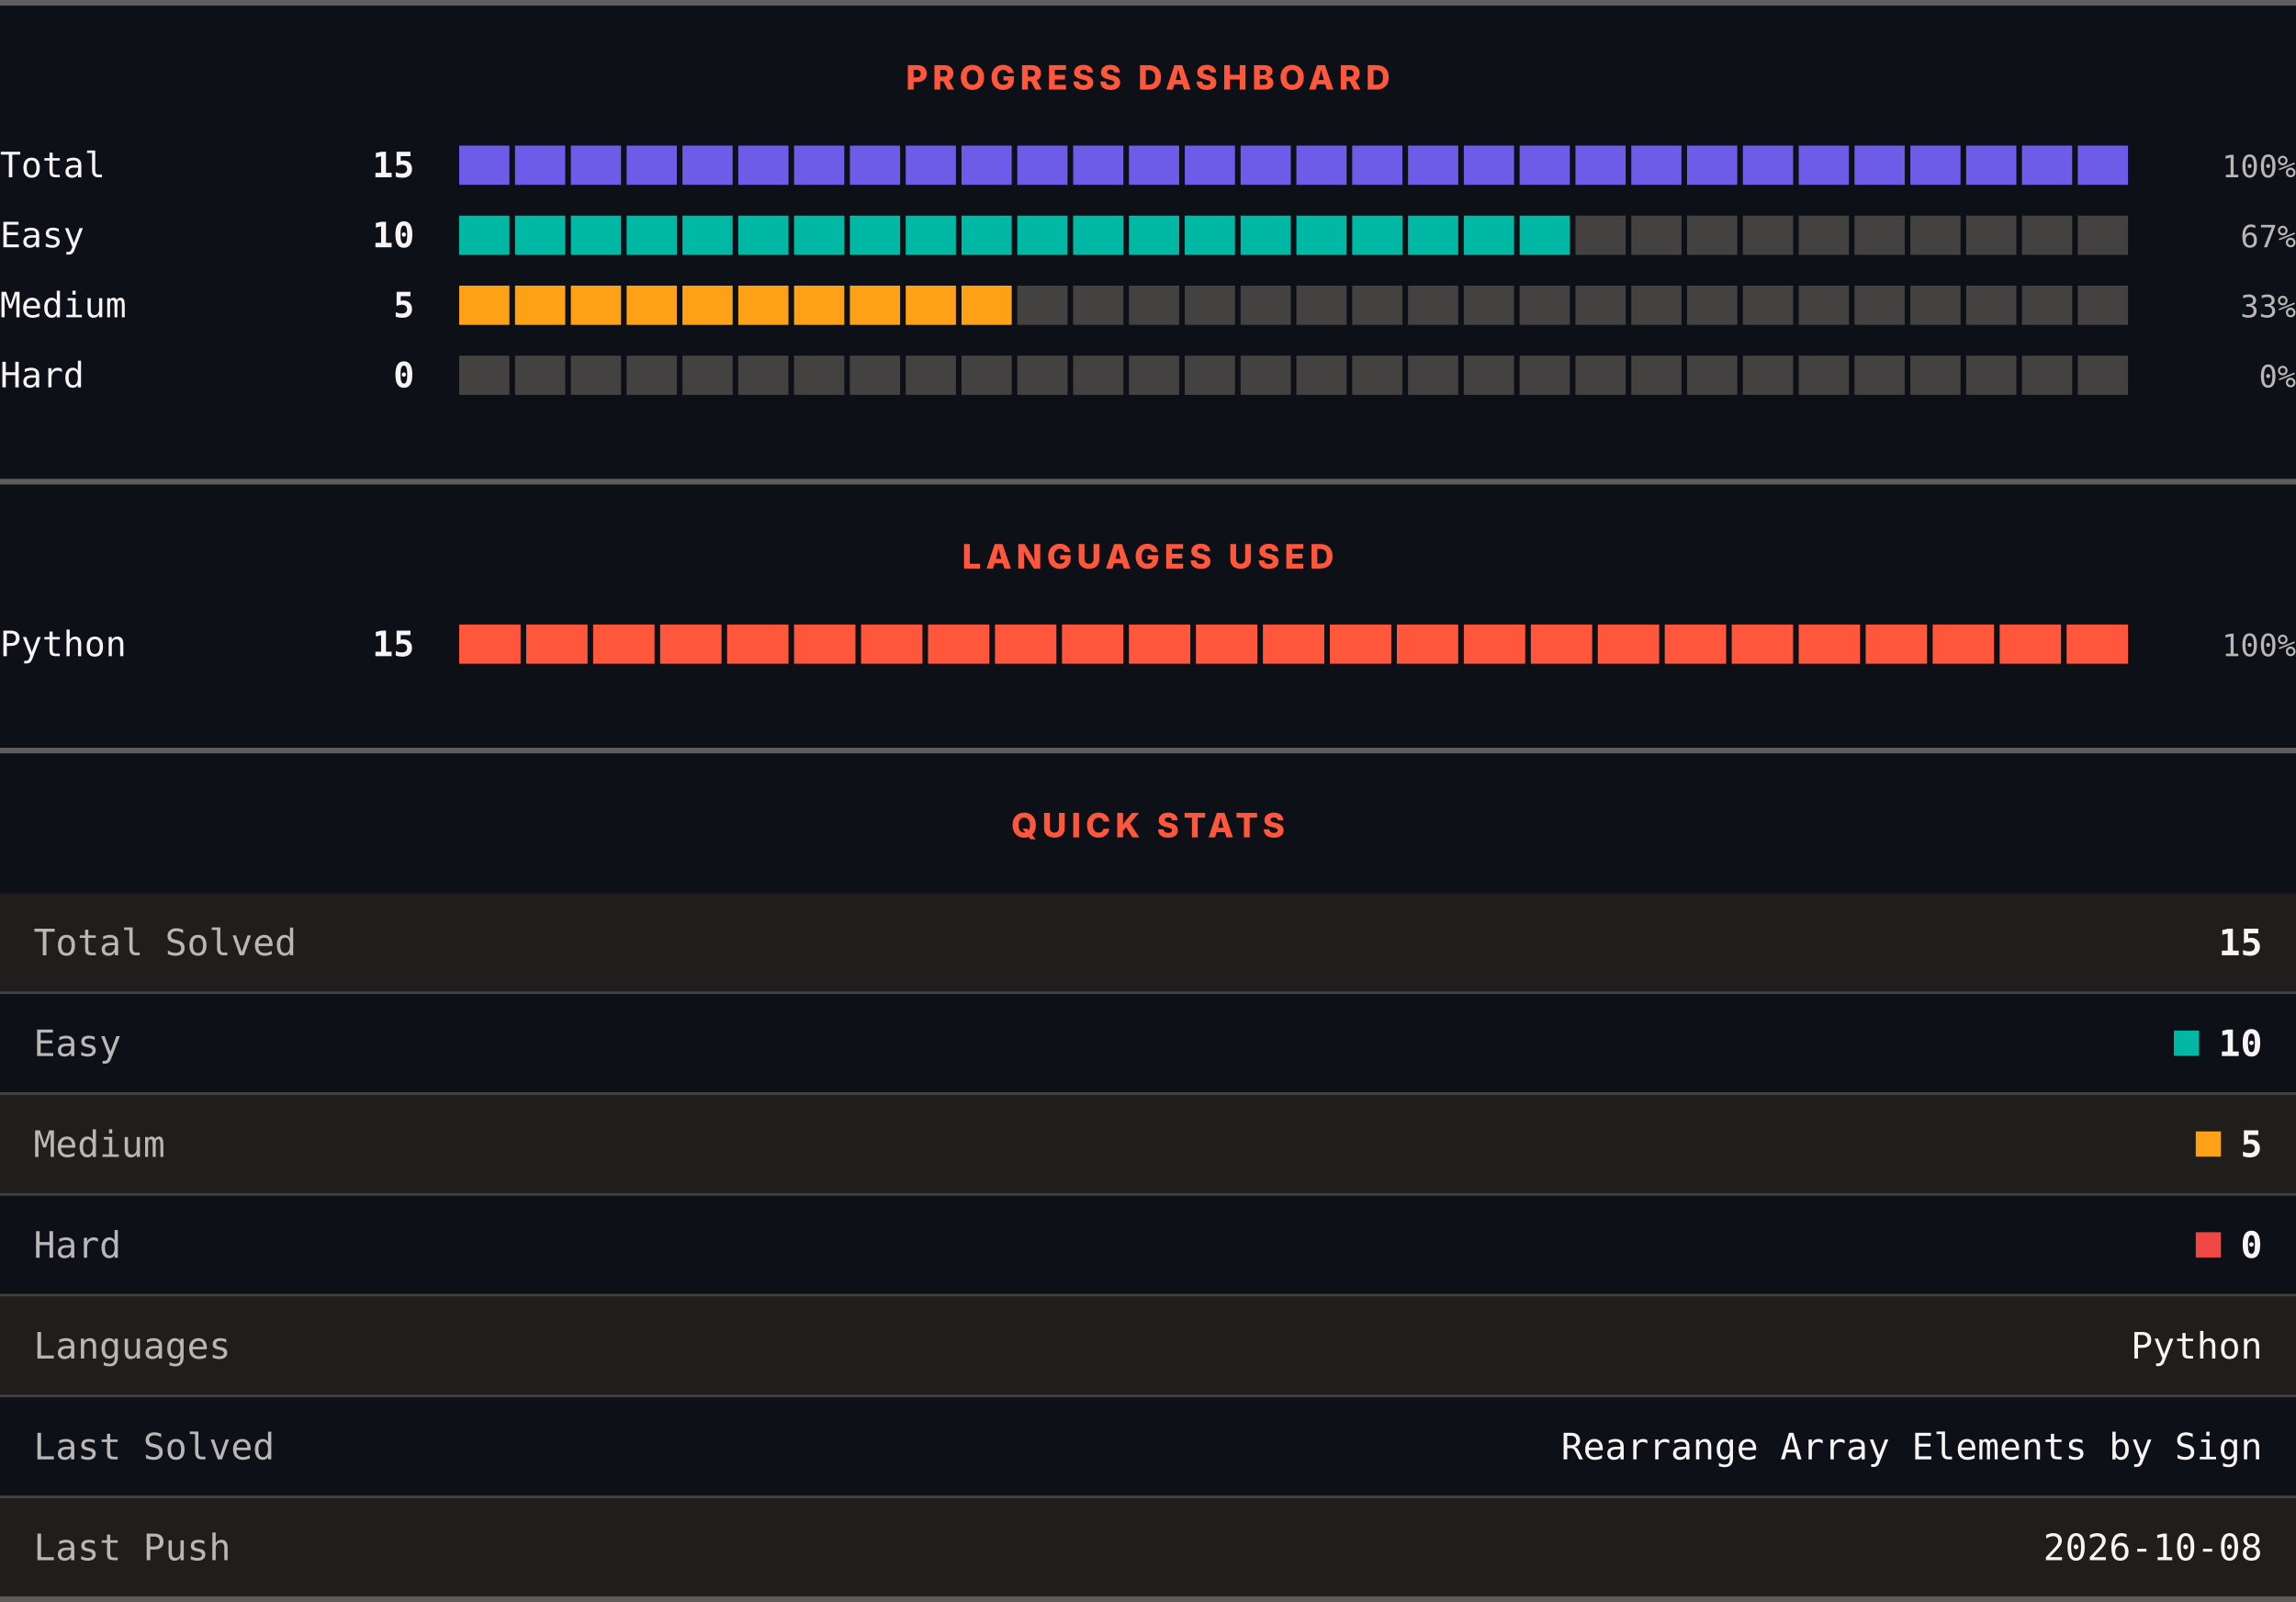
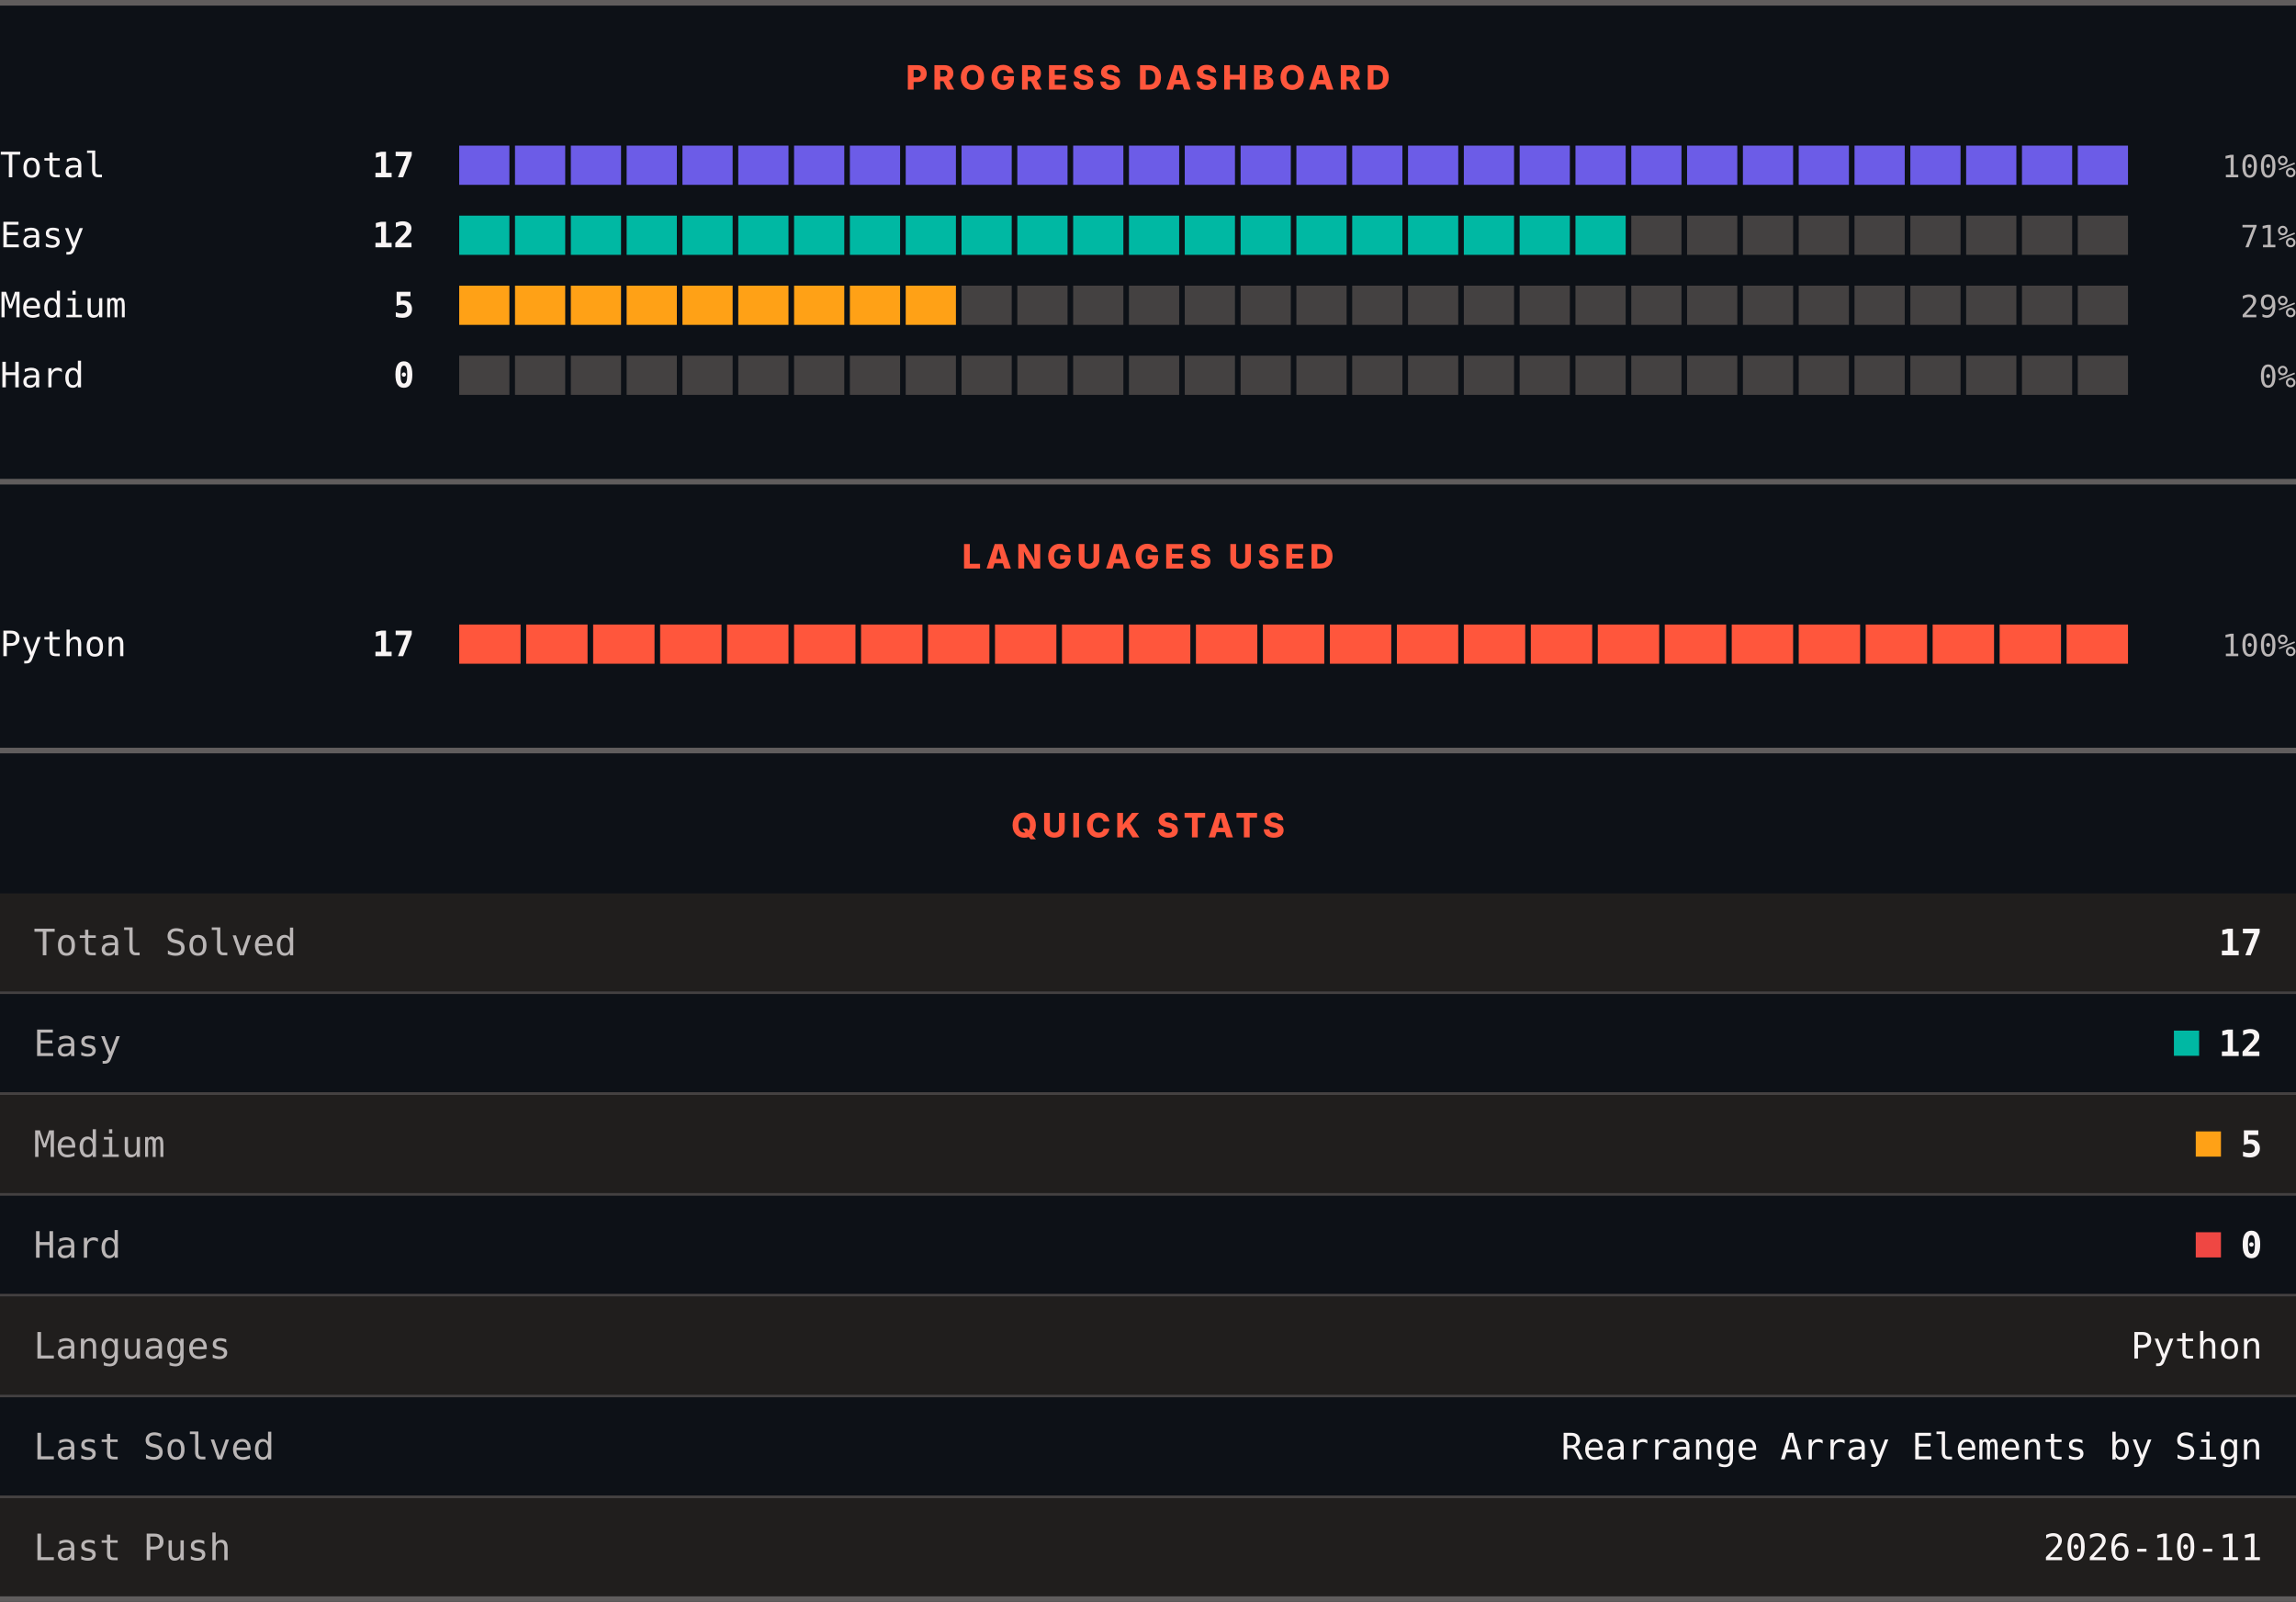
<svg xmlns="http://www.w3.org/2000/svg" width="820" height="572" viewBox="0 0 820 572" role="img" aria-label="LeetCode progress, languages and quick stats">
  <rect width="820" height="572" fill="#0d1117" />
  <rect x="0" y="0" width="820" height="2" fill="#605d5d" />
  <text x="410" y="32" text-anchor="middle" font-family="Archivo, system-ui, -apple-system, Segoe UI, sans-serif" font-size="12" font-weight="800" letter-spacing="1.68" fill="#ff563c">PROGRESS DASHBOARD</text>
  <text x="0" y="63.3" font-family="ui-monospace, SFMono-Regular, Menlo, Consolas, monospace" font-size="12.5" fill="#f8f4f4">Total</text>
-   <text x="148" y="63.3" text-anchor="end" font-family="ui-monospace, SFMono-Regular, Menlo, Consolas, monospace" font-size="12.5" font-weight="700" fill="#f8f4f4">15</text>
+   <text x="148" y="63.3" text-anchor="end" font-family="ui-monospace, SFMono-Regular, Menlo, Consolas, monospace" font-size="12.5" font-weight="700" fill="#f8f4f4">17</text>
  <rect x="164.00" y="52" width="17.93" height="14" fill="#6c5ce7" />
  <rect x="183.93" y="52" width="17.93" height="14" fill="#6c5ce7" />
  <rect x="203.87" y="52" width="17.93" height="14" fill="#6c5ce7" />
  <rect x="223.80" y="52" width="17.93" height="14" fill="#6c5ce7" />
  <rect x="243.73" y="52" width="17.93" height="14" fill="#6c5ce7" />
  <rect x="263.67" y="52" width="17.93" height="14" fill="#6c5ce7" />
  <rect x="283.60" y="52" width="17.93" height="14" fill="#6c5ce7" />
  <rect x="303.53" y="52" width="17.93" height="14" fill="#6c5ce7" />
  <rect x="323.47" y="52" width="17.93" height="14" fill="#6c5ce7" />
  <rect x="343.40" y="52" width="17.93" height="14" fill="#6c5ce7" />
  <rect x="363.33" y="52" width="17.93" height="14" fill="#6c5ce7" />
  <rect x="383.27" y="52" width="17.93" height="14" fill="#6c5ce7" />
  <rect x="403.20" y="52" width="17.93" height="14" fill="#6c5ce7" />
  <rect x="423.13" y="52" width="17.93" height="14" fill="#6c5ce7" />
  <rect x="443.07" y="52" width="17.93" height="14" fill="#6c5ce7" />
  <rect x="463.00" y="52" width="17.93" height="14" fill="#6c5ce7" />
  <rect x="482.93" y="52" width="17.93" height="14" fill="#6c5ce7" />
  <rect x="502.87" y="52" width="17.93" height="14" fill="#6c5ce7" />
  <rect x="522.80" y="52" width="17.93" height="14" fill="#6c5ce7" />
  <rect x="542.73" y="52" width="17.93" height="14" fill="#6c5ce7" />
  <rect x="562.67" y="52" width="17.93" height="14" fill="#6c5ce7" />
  <rect x="582.60" y="52" width="17.93" height="14" fill="#6c5ce7" />
  <rect x="602.53" y="52" width="17.93" height="14" fill="#6c5ce7" />
  <rect x="622.47" y="52" width="17.93" height="14" fill="#6c5ce7" />
  <rect x="642.40" y="52" width="17.93" height="14" fill="#6c5ce7" />
  <rect x="662.33" y="52" width="17.93" height="14" fill="#6c5ce7" />
  <rect x="682.27" y="52" width="17.93" height="14" fill="#6c5ce7" />
  <rect x="702.20" y="52" width="17.93" height="14" fill="#6c5ce7" />
  <rect x="722.13" y="52" width="17.93" height="14" fill="#6c5ce7" />
  <rect x="742.07" y="52" width="17.93" height="14" fill="#6c5ce7" />
  <text x="820" y="63.3" text-anchor="end" font-family="ui-monospace, SFMono-Regular, Menlo, Consolas, monospace" font-size="11" fill="#bab6b6">100%</text>
  <text x="0" y="88.3" font-family="ui-monospace, SFMono-Regular, Menlo, Consolas, monospace" font-size="12.5" fill="#f8f4f4">Easy</text>
-   <text x="148" y="88.3" text-anchor="end" font-family="ui-monospace, SFMono-Regular, Menlo, Consolas, monospace" font-size="12.5" font-weight="700" fill="#f8f4f4">10</text>
+   <text x="148" y="88.3" text-anchor="end" font-family="ui-monospace, SFMono-Regular, Menlo, Consolas, monospace" font-size="12.5" font-weight="700" fill="#f8f4f4">12</text>
  <rect x="164.00" y="77" width="17.93" height="14" fill="#00b8a3" />
  <rect x="183.93" y="77" width="17.93" height="14" fill="#00b8a3" />
  <rect x="203.87" y="77" width="17.93" height="14" fill="#00b8a3" />
  <rect x="223.80" y="77" width="17.93" height="14" fill="#00b8a3" />
  <rect x="243.73" y="77" width="17.93" height="14" fill="#00b8a3" />
  <rect x="263.67" y="77" width="17.93" height="14" fill="#00b8a3" />
  <rect x="283.60" y="77" width="17.93" height="14" fill="#00b8a3" />
  <rect x="303.53" y="77" width="17.93" height="14" fill="#00b8a3" />
  <rect x="323.47" y="77" width="17.93" height="14" fill="#00b8a3" />
  <rect x="343.40" y="77" width="17.93" height="14" fill="#00b8a3" />
  <rect x="363.33" y="77" width="17.93" height="14" fill="#00b8a3" />
  <rect x="383.27" y="77" width="17.93" height="14" fill="#00b8a3" />
  <rect x="403.20" y="77" width="17.93" height="14" fill="#00b8a3" />
  <rect x="423.13" y="77" width="17.93" height="14" fill="#00b8a3" />
  <rect x="443.07" y="77" width="17.93" height="14" fill="#00b8a3" />
  <rect x="463.00" y="77" width="17.93" height="14" fill="#00b8a3" />
  <rect x="482.93" y="77" width="17.93" height="14" fill="#00b8a3" />
  <rect x="502.87" y="77" width="17.93" height="14" fill="#00b8a3" />
  <rect x="522.80" y="77" width="17.93" height="14" fill="#00b8a3" />
  <rect x="542.73" y="77" width="17.93" height="14" fill="#00b8a3" />
-   <rect x="562.67" y="77" width="17.93" height="14" fill="#444141" />
+   <rect x="562.67" y="77" width="17.93" height="14" fill="#00b8a3" />
  <rect x="582.60" y="77" width="17.93" height="14" fill="#444141" />
  <rect x="602.53" y="77" width="17.93" height="14" fill="#444141" />
  <rect x="622.47" y="77" width="17.93" height="14" fill="#444141" />
  <rect x="642.40" y="77" width="17.93" height="14" fill="#444141" />
  <rect x="662.33" y="77" width="17.93" height="14" fill="#444141" />
  <rect x="682.27" y="77" width="17.93" height="14" fill="#444141" />
  <rect x="702.20" y="77" width="17.93" height="14" fill="#444141" />
  <rect x="722.13" y="77" width="17.93" height="14" fill="#444141" />
  <rect x="742.07" y="77" width="17.93" height="14" fill="#444141" />
-   <text x="820" y="88.3" text-anchor="end" font-family="ui-monospace, SFMono-Regular, Menlo, Consolas, monospace" font-size="11" fill="#bab6b6">67%</text>
+   <text x="820" y="88.3" text-anchor="end" font-family="ui-monospace, SFMono-Regular, Menlo, Consolas, monospace" font-size="11" fill="#bab6b6">71%</text>
  <text x="0" y="113.3" font-family="ui-monospace, SFMono-Regular, Menlo, Consolas, monospace" font-size="12.5" fill="#f8f4f4">Medium</text>
  <text x="148" y="113.3" text-anchor="end" font-family="ui-monospace, SFMono-Regular, Menlo, Consolas, monospace" font-size="12.5" font-weight="700" fill="#f8f4f4">5</text>
  <rect x="164.00" y="102" width="17.93" height="14" fill="#ffa116" />
  <rect x="183.93" y="102" width="17.93" height="14" fill="#ffa116" />
  <rect x="203.87" y="102" width="17.93" height="14" fill="#ffa116" />
  <rect x="223.80" y="102" width="17.93" height="14" fill="#ffa116" />
  <rect x="243.73" y="102" width="17.93" height="14" fill="#ffa116" />
  <rect x="263.67" y="102" width="17.93" height="14" fill="#ffa116" />
  <rect x="283.60" y="102" width="17.93" height="14" fill="#ffa116" />
  <rect x="303.53" y="102" width="17.93" height="14" fill="#ffa116" />
  <rect x="323.47" y="102" width="17.93" height="14" fill="#ffa116" />
-   <rect x="343.40" y="102" width="17.93" height="14" fill="#ffa116" />
+   <rect x="343.40" y="102" width="17.93" height="14" fill="#444141" />
  <rect x="363.33" y="102" width="17.93" height="14" fill="#444141" />
  <rect x="383.27" y="102" width="17.93" height="14" fill="#444141" />
  <rect x="403.20" y="102" width="17.93" height="14" fill="#444141" />
  <rect x="423.13" y="102" width="17.93" height="14" fill="#444141" />
  <rect x="443.07" y="102" width="17.93" height="14" fill="#444141" />
  <rect x="463.00" y="102" width="17.93" height="14" fill="#444141" />
  <rect x="482.93" y="102" width="17.93" height="14" fill="#444141" />
  <rect x="502.87" y="102" width="17.93" height="14" fill="#444141" />
  <rect x="522.80" y="102" width="17.93" height="14" fill="#444141" />
  <rect x="542.73" y="102" width="17.93" height="14" fill="#444141" />
  <rect x="562.67" y="102" width="17.93" height="14" fill="#444141" />
  <rect x="582.60" y="102" width="17.93" height="14" fill="#444141" />
  <rect x="602.53" y="102" width="17.93" height="14" fill="#444141" />
  <rect x="622.47" y="102" width="17.93" height="14" fill="#444141" />
  <rect x="642.40" y="102" width="17.93" height="14" fill="#444141" />
  <rect x="662.33" y="102" width="17.93" height="14" fill="#444141" />
  <rect x="682.27" y="102" width="17.93" height="14" fill="#444141" />
  <rect x="702.20" y="102" width="17.93" height="14" fill="#444141" />
  <rect x="722.13" y="102" width="17.93" height="14" fill="#444141" />
  <rect x="742.07" y="102" width="17.93" height="14" fill="#444141" />
-   <text x="820" y="113.3" text-anchor="end" font-family="ui-monospace, SFMono-Regular, Menlo, Consolas, monospace" font-size="11" fill="#bab6b6">33%</text>
+   <text x="820" y="113.3" text-anchor="end" font-family="ui-monospace, SFMono-Regular, Menlo, Consolas, monospace" font-size="11" fill="#bab6b6">29%</text>
  <text x="0" y="138.3" font-family="ui-monospace, SFMono-Regular, Menlo, Consolas, monospace" font-size="12.5" fill="#f8f4f4">Hard</text>
  <text x="148" y="138.3" text-anchor="end" font-family="ui-monospace, SFMono-Regular, Menlo, Consolas, monospace" font-size="12.5" font-weight="700" fill="#f8f4f4">0</text>
  <rect x="164.00" y="127" width="17.93" height="14" fill="#444141" />
  <rect x="183.93" y="127" width="17.93" height="14" fill="#444141" />
  <rect x="203.87" y="127" width="17.93" height="14" fill="#444141" />
  <rect x="223.80" y="127" width="17.93" height="14" fill="#444141" />
  <rect x="243.73" y="127" width="17.93" height="14" fill="#444141" />
  <rect x="263.67" y="127" width="17.93" height="14" fill="#444141" />
  <rect x="283.60" y="127" width="17.93" height="14" fill="#444141" />
  <rect x="303.53" y="127" width="17.93" height="14" fill="#444141" />
  <rect x="323.47" y="127" width="17.93" height="14" fill="#444141" />
  <rect x="343.40" y="127" width="17.93" height="14" fill="#444141" />
  <rect x="363.33" y="127" width="17.93" height="14" fill="#444141" />
  <rect x="383.27" y="127" width="17.93" height="14" fill="#444141" />
  <rect x="403.20" y="127" width="17.93" height="14" fill="#444141" />
  <rect x="423.13" y="127" width="17.93" height="14" fill="#444141" />
  <rect x="443.07" y="127" width="17.93" height="14" fill="#444141" />
  <rect x="463.00" y="127" width="17.93" height="14" fill="#444141" />
  <rect x="482.93" y="127" width="17.93" height="14" fill="#444141" />
  <rect x="502.87" y="127" width="17.93" height="14" fill="#444141" />
  <rect x="522.80" y="127" width="17.93" height="14" fill="#444141" />
  <rect x="542.73" y="127" width="17.93" height="14" fill="#444141" />
  <rect x="562.67" y="127" width="17.93" height="14" fill="#444141" />
  <rect x="582.60" y="127" width="17.93" height="14" fill="#444141" />
  <rect x="602.53" y="127" width="17.93" height="14" fill="#444141" />
  <rect x="622.47" y="127" width="17.93" height="14" fill="#444141" />
  <rect x="642.40" y="127" width="17.93" height="14" fill="#444141" />
  <rect x="662.33" y="127" width="17.93" height="14" fill="#444141" />
  <rect x="682.27" y="127" width="17.93" height="14" fill="#444141" />
  <rect x="702.20" y="127" width="17.93" height="14" fill="#444141" />
  <rect x="722.13" y="127" width="17.93" height="14" fill="#444141" />
  <rect x="742.07" y="127" width="17.93" height="14" fill="#444141" />
  <text x="820" y="138.3" text-anchor="end" font-family="ui-monospace, SFMono-Regular, Menlo, Consolas, monospace" font-size="11" fill="#bab6b6">0%</text>
  <rect x="0" y="171" width="820" height="2" fill="#605d5d" />
  <text x="410" y="203" text-anchor="middle" font-family="Archivo, system-ui, -apple-system, Segoe UI, sans-serif" font-size="12" font-weight="800" letter-spacing="1.68" fill="#ff563c">LANGUAGES USED</text>
  <text x="0" y="234.3" font-family="ui-monospace, SFMono-Regular, Menlo, Consolas, monospace" font-size="12.5" fill="#f8f4f4">Python</text>
-   <text x="148" y="234.3" text-anchor="end" font-family="ui-monospace, SFMono-Regular, Menlo, Consolas, monospace" font-size="12.5" font-weight="700" fill="#f8f4f4">15</text>
+   <text x="148" y="234.3" text-anchor="end" font-family="ui-monospace, SFMono-Regular, Menlo, Consolas, monospace" font-size="12.5" font-weight="700" fill="#f8f4f4">17</text>
  <rect x="164.00" y="223" width="21.92" height="14" fill="#ff563c" />
  <rect x="187.92" y="223" width="21.92" height="14" fill="#ff563c" />
  <rect x="211.84" y="223" width="21.92" height="14" fill="#ff563c" />
  <rect x="235.76" y="223" width="21.92" height="14" fill="#ff563c" />
  <rect x="259.68" y="223" width="21.92" height="14" fill="#ff563c" />
  <rect x="283.60" y="223" width="21.92" height="14" fill="#ff563c" />
  <rect x="307.52" y="223" width="21.92" height="14" fill="#ff563c" />
  <rect x="331.44" y="223" width="21.92" height="14" fill="#ff563c" />
  <rect x="355.36" y="223" width="21.92" height="14" fill="#ff563c" />
  <rect x="379.28" y="223" width="21.92" height="14" fill="#ff563c" />
  <rect x="403.20" y="223" width="21.92" height="14" fill="#ff563c" />
  <rect x="427.12" y="223" width="21.92" height="14" fill="#ff563c" />
  <rect x="451.04" y="223" width="21.92" height="14" fill="#ff563c" />
  <rect x="474.96" y="223" width="21.92" height="14" fill="#ff563c" />
  <rect x="498.88" y="223" width="21.92" height="14" fill="#ff563c" />
  <rect x="522.80" y="223" width="21.92" height="14" fill="#ff563c" />
  <rect x="546.72" y="223" width="21.92" height="14" fill="#ff563c" />
  <rect x="570.64" y="223" width="21.92" height="14" fill="#ff563c" />
  <rect x="594.56" y="223" width="21.92" height="14" fill="#ff563c" />
  <rect x="618.48" y="223" width="21.92" height="14" fill="#ff563c" />
  <rect x="642.40" y="223" width="21.92" height="14" fill="#ff563c" />
  <rect x="666.32" y="223" width="21.92" height="14" fill="#ff563c" />
  <rect x="690.24" y="223" width="21.92" height="14" fill="#ff563c" />
  <rect x="714.16" y="223" width="21.92" height="14" fill="#ff563c" />
  <rect x="738.08" y="223" width="21.92" height="14" fill="#ff563c" />
  <text x="820" y="234.3" text-anchor="end" font-family="ui-monospace, SFMono-Regular, Menlo, Consolas, monospace" font-size="11" fill="#bab6b6">100%</text>
  <rect x="0" y="267" width="820" height="2" fill="#605d5d" />
  <text x="410" y="299" text-anchor="middle" font-family="Archivo, system-ui, -apple-system, Segoe UI, sans-serif" font-size="12" font-weight="800" letter-spacing="1.68" fill="#ff563c">QUICK STATS</text>
  <rect x="0" y="319" width="820" height="35" fill="#201e1d" />
  <text x="12" y="341.1" font-family="ui-monospace, SFMono-Regular, Menlo, Consolas, monospace" font-size="13" fill="#bab6b6">Total Solved</text>
-   <text x="808" y="341.1" text-anchor="end" font-family="ui-monospace, SFMono-Regular, Menlo, Consolas, monospace" font-size="13" font-weight="700" fill="#f8f4f4">15</text>
+   <text x="808" y="341.1" text-anchor="end" font-family="ui-monospace, SFMono-Regular, Menlo, Consolas, monospace" font-size="13" font-weight="700" fill="#f8f4f4">17</text>
  <rect x="0" y="354" width="820" height="1" fill="#444141" />
  <rect x="0" y="355" width="820" height="35" fill="#0d1117" />
  <text x="12" y="377.1" font-family="ui-monospace, SFMono-Regular, Menlo, Consolas, monospace" font-size="13" fill="#bab6b6">Easy</text>
  <rect x="776.4" y="368" width="9" height="9" fill="#00b8a3" />
-   <text x="808" y="377.1" text-anchor="end" font-family="ui-monospace, SFMono-Regular, Menlo, Consolas, monospace" font-size="13" font-weight="700" fill="#f8f4f4">10</text>
+   <text x="808" y="377.1" text-anchor="end" font-family="ui-monospace, SFMono-Regular, Menlo, Consolas, monospace" font-size="13" font-weight="700" fill="#f8f4f4">12</text>
  <rect x="0" y="390" width="820" height="1" fill="#444141" />
  <rect x="0" y="391" width="820" height="35" fill="#201e1d" />
  <text x="12" y="413.1" font-family="ui-monospace, SFMono-Regular, Menlo, Consolas, monospace" font-size="13" fill="#bab6b6">Medium</text>
  <rect x="784.2" y="404" width="9" height="9" fill="#ffa116" />
  <text x="808" y="413.1" text-anchor="end" font-family="ui-monospace, SFMono-Regular, Menlo, Consolas, monospace" font-size="13" font-weight="700" fill="#f8f4f4">5</text>
  <rect x="0" y="426" width="820" height="1" fill="#444141" />
  <rect x="0" y="427" width="820" height="35" fill="#0d1117" />
  <text x="12" y="449.1" font-family="ui-monospace, SFMono-Regular, Menlo, Consolas, monospace" font-size="13" fill="#bab6b6">Hard</text>
  <rect x="784.2" y="440" width="9" height="9" fill="#ef4743" />
  <text x="808" y="449.1" text-anchor="end" font-family="ui-monospace, SFMono-Regular, Menlo, Consolas, monospace" font-size="13" font-weight="700" fill="#f8f4f4">0</text>
  <rect x="0" y="462" width="820" height="1" fill="#444141" />
  <rect x="0" y="463" width="820" height="35" fill="#201e1d" />
  <text x="12" y="485.1" font-family="ui-monospace, SFMono-Regular, Menlo, Consolas, monospace" font-size="13" fill="#bab6b6">Languages</text>
  <text x="808" y="485.1" text-anchor="end" font-family="ui-monospace, SFMono-Regular, Menlo, Consolas, monospace" font-size="13" fill="#f8f4f4">Python</text>
  <rect x="0" y="498" width="820" height="1" fill="#444141" />
  <rect x="0" y="499" width="820" height="35" fill="#0d1117" />
  <text x="12" y="521.1" font-family="ui-monospace, SFMono-Regular, Menlo, Consolas, monospace" font-size="13" fill="#bab6b6">Last Solved</text>
  <text x="808" y="521.1" text-anchor="end" font-family="ui-monospace, SFMono-Regular, Menlo, Consolas, monospace" font-size="13" fill="#f8f4f4">Rearrange Array Elements by Sign</text>
  <rect x="0" y="534" width="820" height="1" fill="#444141" />
  <rect x="0" y="535" width="820" height="35" fill="#201e1d" />
  <text x="12" y="557.1" font-family="ui-monospace, SFMono-Regular, Menlo, Consolas, monospace" font-size="13" fill="#bab6b6">Last Push</text>
-   <text x="808" y="557.1" text-anchor="end" font-family="ui-monospace, SFMono-Regular, Menlo, Consolas, monospace" font-size="13" fill="#f8f4f4">2026-10-08</text>
+   <text x="808" y="557.1" text-anchor="end" font-family="ui-monospace, SFMono-Regular, Menlo, Consolas, monospace" font-size="13" fill="#f8f4f4">2026-10-11</text>
  <rect x="0" y="570" width="820" height="2" fill="#605d5d" />
</svg>
